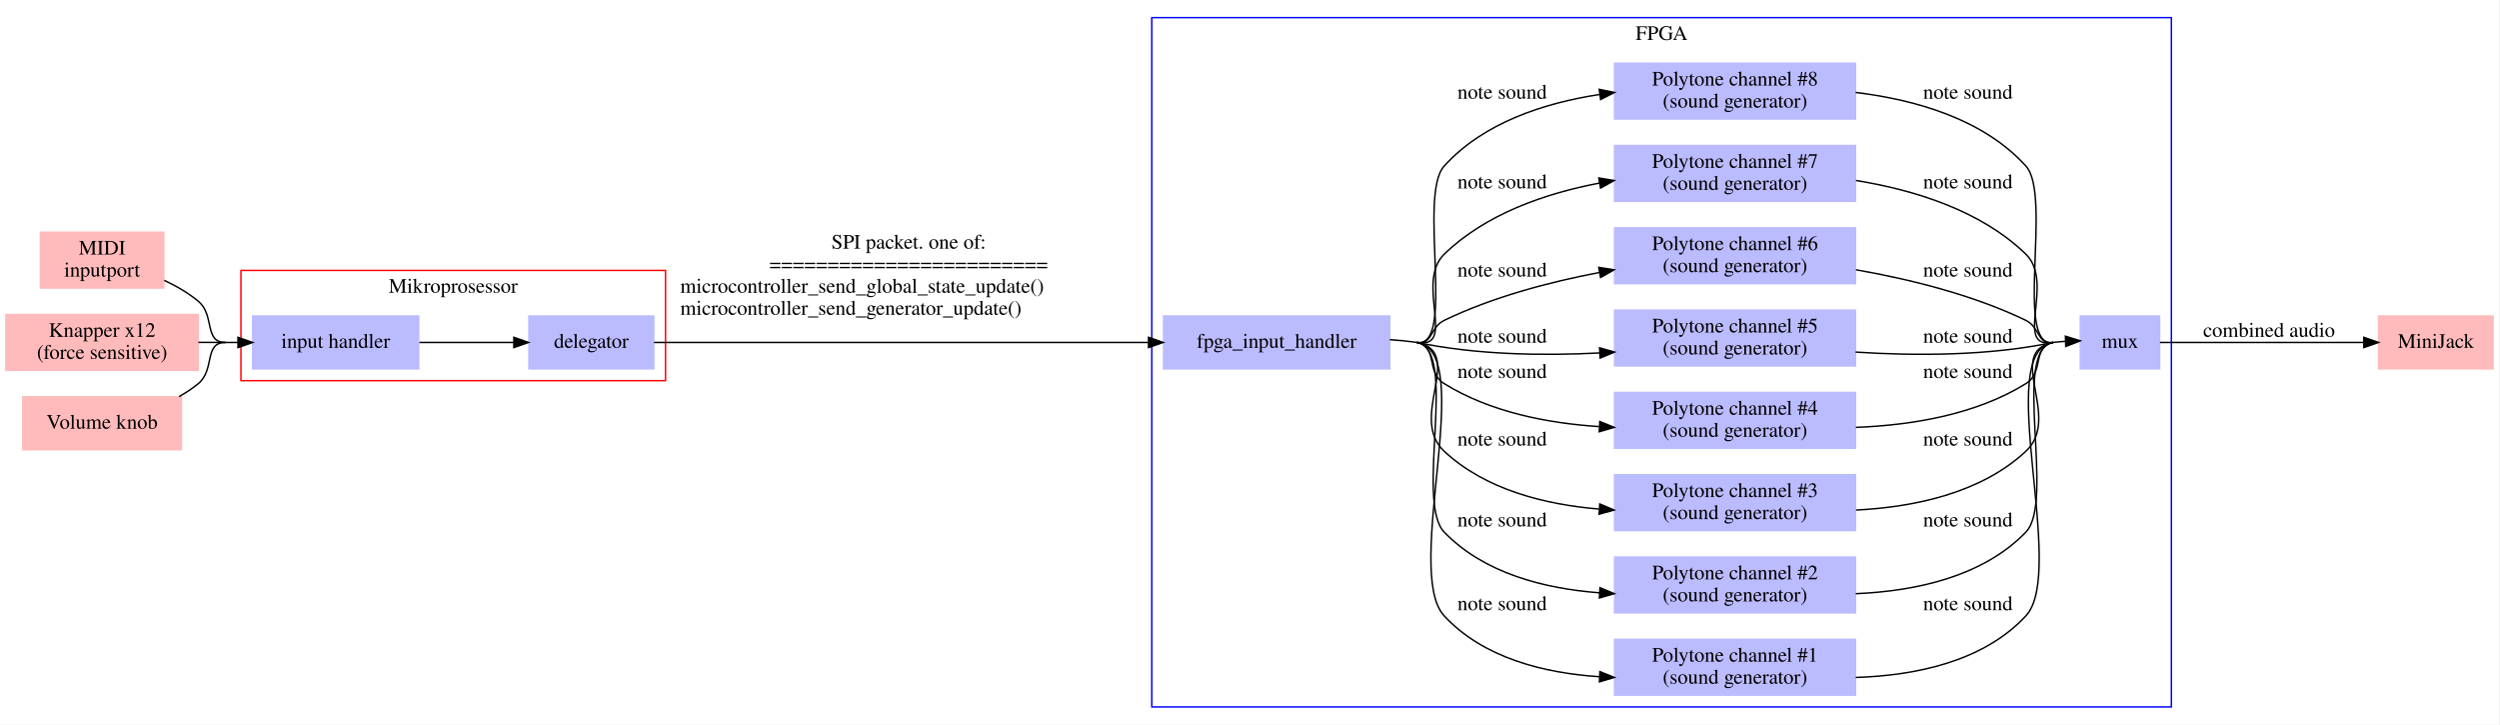
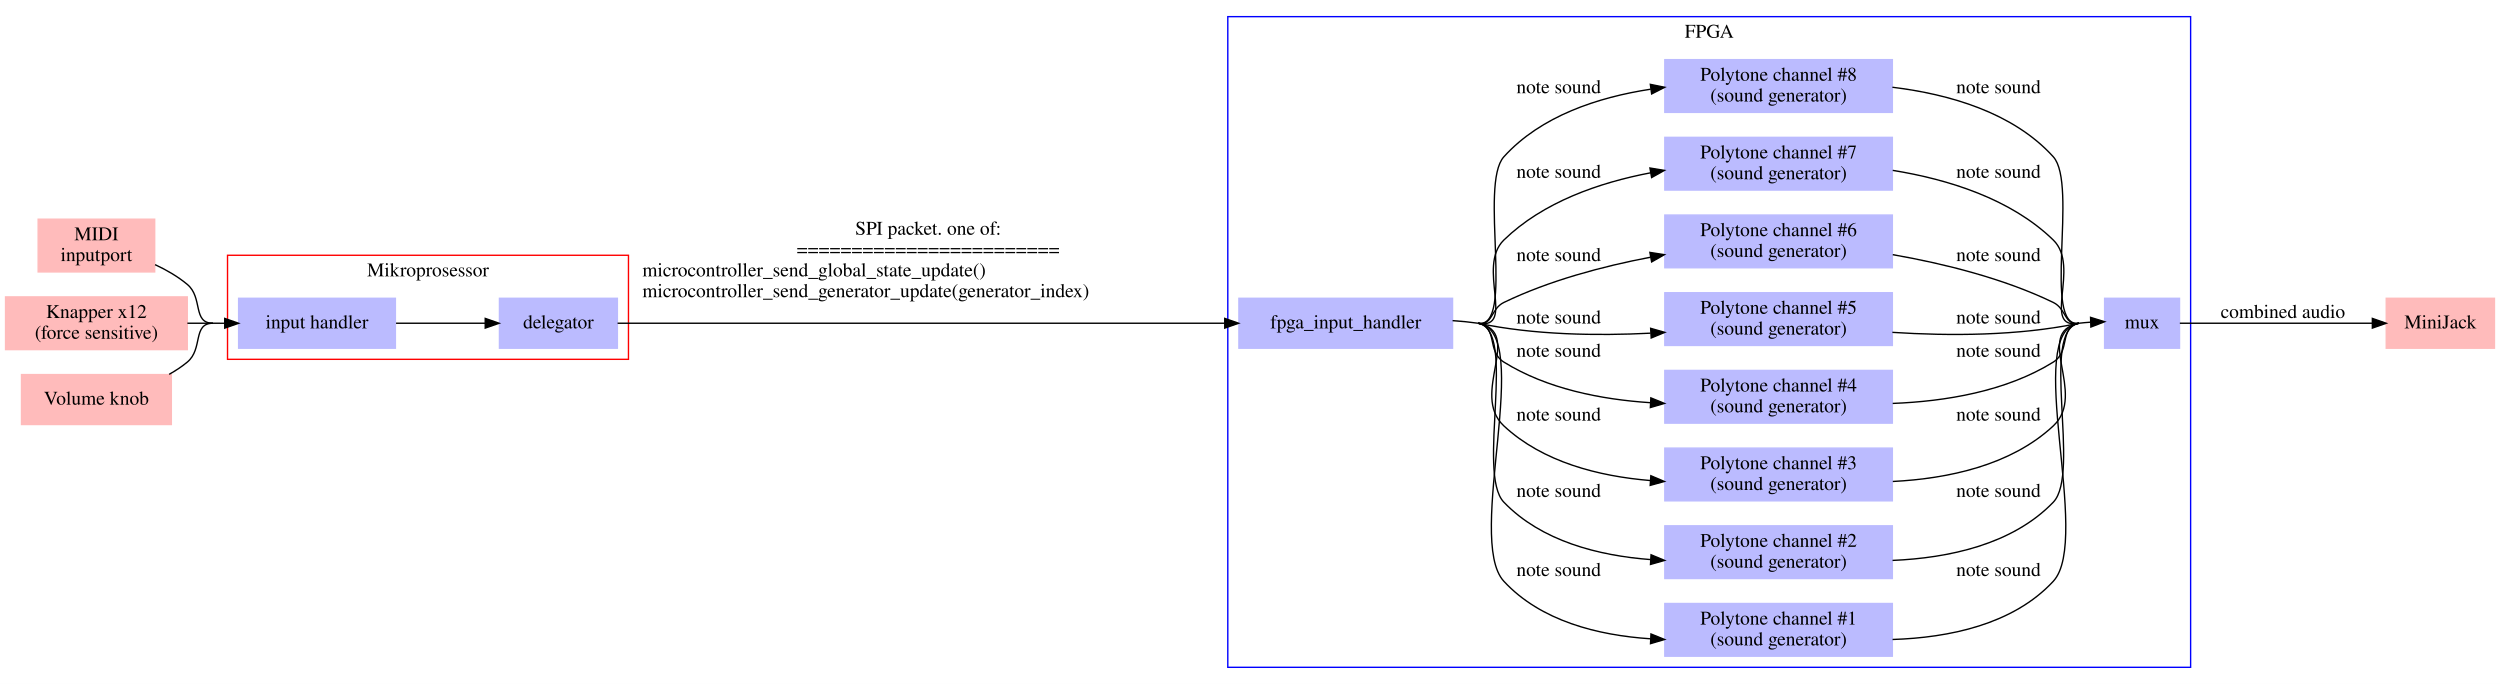
- <svg xmlns="http://www.w3.org/2000/svg" width="1701pt" height="493pt" viewBox="0.00 0.00 1701.00 493.00">
+ <svg xmlns="http://www.w3.org/2000/svg" width="1802pt" height="493pt" viewBox="0.00 0.00 1802.00 493.00">
  <g id="graph0" class="graph" transform="scale(1 1) rotate(0) translate(4 489)">
-     <polygon fill="#ffffff" stroke="transparent" points="-4,4 -4,-489 1697,-489 1697,4 -4,4" />
+     <polygon fill="#ffffff" stroke="transparent" points="-4,4 -4,-489 1798,-489 1798,4 -4,4" />
    <g id="clust1" class="cluster">
      <polygon fill="none" stroke="#ff0000" points="160,-230 160,-305 449,-305 449,-230 160,-230" />
      <text text-anchor="middle" x="304.5" y="-289.8" font-family="Times,serif" font-size="14.00" fill="#000000">Mikroprosessor</text>
    </g>
    <g id="clust2" class="cluster">
-       <polygon fill="none" stroke="#0000ff" points="780,-8 780,-477 1474,-477 1474,-8 780,-8" />
-       <text text-anchor="middle" x="1127" y="-461.8" font-family="Times,serif" font-size="14.00" fill="#000000">FPGA</text>
+       <polygon fill="none" stroke="#0000ff" points="881,-8 881,-477 1575,-477 1575,-8 881,-8" />
+       <text text-anchor="middle" x="1228" y="-461.8" font-family="Times,serif" font-size="14.00" fill="#000000">FPGA</text>
    </g>
    <g id="node1" class="node">
      <polygon fill="#ffbbbb" stroke="#ffbbbb" points="107.5,-331 23.5,-331 23.5,-293 107.5,-293 107.5,-331" />
      <text text-anchor="middle" x="65.5" y="-315.8" font-family="Times,serif" font-size="14.00" fill="#000000">MIDI</text>
      <text text-anchor="middle" x="65.5" y="-300.8" font-family="Times,serif" font-size="14.00" fill="#000000">inputport</text>
    </g>
    <g id="node5" class="node">
      <polygon fill="#bbbbff" stroke="#bbbbff" points="281,-274 168,-274 168,-238 281,-238 281,-274" />
      <text text-anchor="middle" x="224.5" y="-252.3" font-family="Times,serif" font-size="14.00" fill="#000000">input handler</text>
    </g>
    <g id="edge3" class="edge">
      <path fill="none" stroke="#000000" d="M107.776,-298.241C115.992,-294.416 124.164,-289.705 131,-284 142.452,-274.443 134.585,-256.03 149.5,-256" />
    </g>
    <g id="node2" class="node">
      <polygon fill="#ffbbbb" stroke="#ffbbbb" points="131,-275 0,-275 0,-237 131,-237 131,-275" />
      <text text-anchor="middle" x="65.5" y="-259.8" font-family="Times,serif" font-size="14.00" fill="#000000">Knapper x12</text>
      <text text-anchor="middle" x="65.5" y="-244.8" font-family="Times,serif" font-size="14.00" fill="#000000">(force sensitive)</text>
    </g>
    <g id="edge4" class="edge">
      <path fill="none" stroke="#000000" d="M131.074,-256.025C137.302,-256.02 143.521,-256.012 149.5,-256" />
    </g>
    <g id="node3" class="node">
      <polygon fill="#ffbbbb" stroke="#ffbbbb" points="119.5,-219 11.5,-219 11.5,-183 119.5,-183 119.5,-219" />
      <text text-anchor="middle" x="65.5" y="-197.3" font-family="Times,serif" font-size="14.00" fill="#000000">Volume knob</text>
    </g>
    <g id="edge2" class="edge">
      <path fill="none" stroke="#000000" d="M117.93,-219.173C122.57,-221.783 127.012,-224.716 131,-228 142.513,-237.482 134.585,-256.03 149.5,-256" />
      <path fill="none" stroke="#000000" d="M149.5,-256C152.214,-255.995 154.983,-255.99 157.781,-255.986" />
      <polygon fill="#000000" stroke="#000000" points="157.989,-259.486 167.986,-255.976 157.982,-252.486 157.989,-259.486" />
    </g>
    <g id="node4" class="node">
-       <polygon fill="#ffbbbb" stroke="#ffbbbb" points="1693,-274 1615,-274 1615,-238 1693,-238 1693,-274" />
-       <text text-anchor="middle" x="1654" y="-252.3" font-family="Times,serif" font-size="14.00" fill="#000000">MiniJack</text>
+       <polygon fill="#ffbbbb" stroke="#ffbbbb" points="1794,-274 1716,-274 1716,-238 1794,-238 1794,-274" />
+       <text text-anchor="middle" x="1755" y="-252.3" font-family="Times,serif" font-size="14.00" fill="#000000">MiniJack</text>
    </g>
    <g id="node6" class="node">
      <polygon fill="#bbbbff" stroke="#bbbbff" points="441,-274 356,-274 356,-238 441,-238 441,-274" />
      <text text-anchor="middle" x="398.5" y="-252.3" font-family="Times,serif" font-size="14.00" fill="#000000">delegator</text>
    </g>
    <g id="edge1" class="edge">
      <path fill="none" stroke="#000000" d="M281.474,-256C302.162,-256 325.433,-256 345.741,-256" />
      <polygon fill="#000000" stroke="#000000" points="345.754,-259.5 355.754,-256 345.754,-252.5 345.754,-259.5" />
    </g>
    <g id="node7" class="node">
-       <polygon fill="#bbbbff" stroke="#bbbbff" points="942,-274 788,-274 788,-238 942,-238 942,-274" />
-       <text text-anchor="middle" x="865" y="-252.3" font-family="Times,serif" font-size="14.00" fill="#000000">fpga_input_handler</text>
+       <polygon fill="#bbbbff" stroke="#bbbbff" points="1043,-274 889,-274 889,-238 1043,-238 1043,-274" />
+       <text text-anchor="middle" x="966" y="-252.3" font-family="Times,serif" font-size="14.00" fill="#000000">fpga_input_handler</text>
    </g>
    <g id="edge5" class="edge">
-       <path fill="none" stroke="#000000" d="M441.135,-256C517.136,-256 677.432,-256 777.66,-256" />
-       <polygon fill="#000000" stroke="#000000" points="777.768,-259.5 787.768,-256 777.768,-252.5 777.768,-259.5" />
-       <text text-anchor="middle" x="614.5" y="-319.8" font-family="Times,serif" font-size="14.00" fill="#000000">SPI packet. one of:</text>
-       <text text-anchor="middle" x="614.5" y="-304.8" font-family="Times,serif" font-size="14.00" fill="#000000">========================</text>
+       <path fill="none" stroke="#000000" d="M441.155,-256C533.797,-256 754.986,-256 878.608,-256" />
+       <polygon fill="#000000" stroke="#000000" points="878.798,-259.5 888.798,-256 878.798,-252.5 878.798,-259.5" />
+       <text text-anchor="middle" x="665" y="-319.8" font-family="Times,serif" font-size="14.00" fill="#000000">SPI packet. one of:</text>
+       <text text-anchor="middle" x="665" y="-304.8" font-family="Times,serif" font-size="14.00" fill="#000000">========================</text>
      <text text-anchor="start" x="459" y="-289.8" font-family="Times,serif" font-size="14.00" fill="#000000">microcontroller_send_global_state_update()</text>
-       <text text-anchor="start" x="459" y="-274.8" font-family="Times,serif" font-size="14.00" fill="#000000">microcontroller_send_generator_update()</text>
-       <text text-anchor="middle" x="614.5" y="-259.8" font-family="Times,serif" font-size="14.00" fill="#000000"> </text>
+       <text text-anchor="start" x="459" y="-274.8" font-family="Times,serif" font-size="14.00" fill="#000000">microcontroller_send_generator_update(generator_index)</text>
+       <text text-anchor="middle" x="665" y="-259.8" font-family="Times,serif" font-size="14.00" fill="#000000"> </text>
    </g>
    <g id="node8" class="node">
-       <polygon fill="#bbbbff" stroke="#bbbbff" points="1259,-54 1095,-54 1095,-16 1259,-16 1259,-54" />
-       <text text-anchor="middle" x="1177" y="-38.8" font-family="Times,serif" font-size="14.00" fill="#000000">Polytone channel #1</text>
-       <text text-anchor="middle" x="1177" y="-23.8" font-family="Times,serif" font-size="14.00" fill="#000000">(sound generator)</text>
+       <polygon fill="#bbbbff" stroke="#bbbbff" points="1360,-54 1196,-54 1196,-16 1360,-16 1360,-54" />
+       <text text-anchor="middle" x="1278" y="-38.8" font-family="Times,serif" font-size="14.00" fill="#000000">Polytone channel #1</text>
+       <text text-anchor="middle" x="1278" y="-23.8" font-family="Times,serif" font-size="14.00" fill="#000000">(sound generator)</text>
    </g>
    <g id="edge6" class="edge">
-       <path fill="none" stroke="#000000" d="M942.016,-257.883C948.285,-257.464 954.509,-256.854 960.5,-256" />
-       <path fill="none" stroke="#000000" d="M960.5,-256C1001.622,-250.139 950.763,-100.463 979,-70 1005.576,-41.328 1046.793,-31.044 1084.755,-28.547" />
-       <polygon fill="#000000" stroke="#000000" points="1085.023,-32.038 1094.841,-28.057 1084.682,-25.047 1085.023,-32.038" />
-       <text text-anchor="middle" x="1018.5" y="-73.8" font-family="Times,serif" font-size="14.00" fill="#000000">note sound</text>
+       <path fill="none" stroke="#000000" d="M1043.016,-257.883C1049.285,-257.464 1055.509,-256.854 1061.5,-256" />
+       <path fill="none" stroke="#000000" d="M1061.5,-256C1102.622,-250.139 1051.763,-100.463 1080,-70 1106.576,-41.328 1147.793,-31.044 1185.755,-28.547" />
+       <polygon fill="#000000" stroke="#000000" points="1186.023,-32.038 1195.841,-28.057 1185.682,-25.047 1186.023,-32.038" />
+       <text text-anchor="middle" x="1119.5" y="-73.8" font-family="Times,serif" font-size="14.00" fill="#000000">note sound</text>
    </g>
    <g id="node9" class="node">
-       <polygon fill="#bbbbff" stroke="#bbbbff" points="1259,-110 1095,-110 1095,-72 1259,-72 1259,-110" />
-       <text text-anchor="middle" x="1177" y="-94.8" font-family="Times,serif" font-size="14.00" fill="#000000">Polytone channel #2</text>
-       <text text-anchor="middle" x="1177" y="-79.8" font-family="Times,serif" font-size="14.00" fill="#000000">(sound generator)</text>
+       <polygon fill="#bbbbff" stroke="#bbbbff" points="1360,-110 1196,-110 1196,-72 1360,-72 1360,-110" />
+       <text text-anchor="middle" x="1278" y="-94.8" font-family="Times,serif" font-size="14.00" fill="#000000">Polytone channel #2</text>
+       <text text-anchor="middle" x="1278" y="-79.8" font-family="Times,serif" font-size="14.00" fill="#000000">(sound generator)</text>
    </g>
    <g id="edge8" class="edge">
-       <path fill="none" stroke="#000000" d="M960.5,-256C989.024,-250.995 958.909,-147.857 979,-127 1006.034,-98.935 1047.095,-88.491 1084.83,-85.641" />
-       <polygon fill="#000000" stroke="#000000" points="1085.076,-89.133 1094.853,-85.052 1084.665,-82.145 1085.076,-89.133" />
-       <text text-anchor="middle" x="1018.5" y="-130.8" font-family="Times,serif" font-size="14.00" fill="#000000">note sound</text>
+       <path fill="none" stroke="#000000" d="M1061.5,-256C1090.024,-250.995 1059.909,-147.857 1080,-127 1107.034,-98.935 1148.095,-88.491 1185.83,-85.641" />
+       <polygon fill="#000000" stroke="#000000" points="1186.076,-89.133 1195.853,-85.052 1185.665,-82.145 1186.076,-89.133" />
+       <text text-anchor="middle" x="1119.5" y="-130.8" font-family="Times,serif" font-size="14.00" fill="#000000">note sound</text>
    </g>
    <g id="node10" class="node">
-       <polygon fill="#bbbbff" stroke="#bbbbff" points="1259,-166 1095,-166 1095,-128 1259,-128 1259,-166" />
-       <text text-anchor="middle" x="1177" y="-150.8" font-family="Times,serif" font-size="14.00" fill="#000000">Polytone channel #3</text>
-       <text text-anchor="middle" x="1177" y="-135.8" font-family="Times,serif" font-size="14.00" fill="#000000">(sound generator)</text>
+       <polygon fill="#bbbbff" stroke="#bbbbff" points="1360,-166 1196,-166 1196,-128 1360,-128 1360,-166" />
+       <text text-anchor="middle" x="1278" y="-150.8" font-family="Times,serif" font-size="14.00" fill="#000000">Polytone channel #3</text>
+       <text text-anchor="middle" x="1278" y="-135.8" font-family="Times,serif" font-size="14.00" fill="#000000">(sound generator)</text>
    </g>
    <g id="edge10" class="edge">
-       <path fill="none" stroke="#000000" d="M960.5,-256C993.733,-249.301 954.204,-205.118 979,-182 1007.006,-155.889 1047.362,-145.728 1084.344,-142.643" />
-       <polygon fill="#000000" stroke="#000000" points="1084.928,-146.112 1094.672,-141.953 1084.461,-139.127 1084.928,-146.112" />
-       <text text-anchor="middle" x="1018.5" y="-185.8" font-family="Times,serif" font-size="14.00" fill="#000000">note sound</text>
+       <path fill="none" stroke="#000000" d="M1061.5,-256C1094.733,-249.301 1055.204,-205.118 1080,-182 1108.006,-155.889 1148.362,-145.728 1185.344,-142.643" />
+       <polygon fill="#000000" stroke="#000000" points="1185.928,-146.112 1195.672,-141.953 1185.461,-139.127 1185.928,-146.112" />
+       <text text-anchor="middle" x="1119.5" y="-185.8" font-family="Times,serif" font-size="14.00" fill="#000000">note sound</text>
    </g>
    <g id="node11" class="node">
-       <polygon fill="#bbbbff" stroke="#bbbbff" points="1259,-222 1095,-222 1095,-184 1259,-184 1259,-222" />
-       <text text-anchor="middle" x="1177" y="-206.8" font-family="Times,serif" font-size="14.00" fill="#000000">Polytone channel #4</text>
-       <text text-anchor="middle" x="1177" y="-191.8" font-family="Times,serif" font-size="14.00" fill="#000000">(sound generator)</text>
+       <polygon fill="#bbbbff" stroke="#bbbbff" points="1360,-222 1196,-222 1196,-184 1360,-184 1360,-222" />
+       <text text-anchor="middle" x="1278" y="-206.8" font-family="Times,serif" font-size="14.00" fill="#000000">Polytone channel #4</text>
+       <text text-anchor="middle" x="1278" y="-191.8" font-family="Times,serif" font-size="14.00" fill="#000000">(sound generator)</text>
    </g>
    <g id="edge12" class="edge">
-       <path fill="none" stroke="#000000" d="M960.5,-256C975.086,-252.88 966.333,-235.876 979,-228 1010.066,-208.685 1049.184,-201.049 1084.43,-198.745" />
-       <polygon fill="#000000" stroke="#000000" points="1084.937,-202.223 1094.743,-198.212 1084.575,-195.233 1084.937,-202.223" />
-       <text text-anchor="middle" x="1018.5" y="-231.8" font-family="Times,serif" font-size="14.00" fill="#000000">note sound</text>
+       <path fill="none" stroke="#000000" d="M1061.5,-256C1076.085,-252.88 1067.333,-235.876 1080,-228 1111.065,-208.685 1150.184,-201.049 1185.43,-198.745" />
+       <polygon fill="#000000" stroke="#000000" points="1185.937,-202.223 1195.743,-198.212 1185.575,-195.233 1185.937,-202.223" />
+       <text text-anchor="middle" x="1119.5" y="-231.8" font-family="Times,serif" font-size="14.00" fill="#000000">note sound</text>
    </g>
    <g id="node12" class="node">
-       <polygon fill="#bbbbff" stroke="#bbbbff" points="1259,-278 1095,-278 1095,-240 1259,-240 1259,-278" />
-       <text text-anchor="middle" x="1177" y="-262.8" font-family="Times,serif" font-size="14.00" fill="#000000">Polytone channel #5</text>
-       <text text-anchor="middle" x="1177" y="-247.8" font-family="Times,serif" font-size="14.00" fill="#000000">(sound generator)</text>
+       <polygon fill="#bbbbff" stroke="#bbbbff" points="1360,-278 1196,-278 1196,-240 1360,-240 1360,-278" />
+       <text text-anchor="middle" x="1278" y="-262.8" font-family="Times,serif" font-size="14.00" fill="#000000">Polytone channel #5</text>
+       <text text-anchor="middle" x="1278" y="-247.8" font-family="Times,serif" font-size="14.00" fill="#000000">(sound generator)</text>
    </g>
    <g id="edge14" class="edge">
-       <path fill="none" stroke="#000000" d="M960.5,-256C1000.686,-247.556 1045.997,-246.865 1084.742,-248.847" />
-       <polygon fill="#000000" stroke="#000000" points="1084.778,-252.355 1094.964,-249.439 1085.183,-245.367 1084.778,-252.355" />
-       <text text-anchor="middle" x="1018.5" y="-255.8" font-family="Times,serif" font-size="14.00" fill="#000000">note sound</text>
+       <path fill="none" stroke="#000000" d="M1061.5,-256C1101.686,-247.556 1146.997,-246.865 1185.742,-248.847" />
+       <polygon fill="#000000" stroke="#000000" points="1185.778,-252.355 1195.964,-249.439 1186.183,-245.367 1185.778,-252.355" />
+       <text text-anchor="middle" x="1119.5" y="-255.8" font-family="Times,serif" font-size="14.00" fill="#000000">note sound</text>
    </g>
    <g id="node13" class="node">
-       <polygon fill="#bbbbff" stroke="#bbbbff" points="1259,-334 1095,-334 1095,-296 1259,-296 1259,-334" />
-       <text text-anchor="middle" x="1177" y="-318.8" font-family="Times,serif" font-size="14.00" fill="#000000">Polytone channel #6</text>
-       <text text-anchor="middle" x="1177" y="-303.8" font-family="Times,serif" font-size="14.00" fill="#000000">(sound generator)</text>
+       <polygon fill="#bbbbff" stroke="#bbbbff" points="1360,-334 1196,-334 1196,-296 1360,-296 1360,-334" />
+       <text text-anchor="middle" x="1278" y="-318.8" font-family="Times,serif" font-size="14.00" fill="#000000">Polytone channel #6</text>
+       <text text-anchor="middle" x="1278" y="-303.8" font-family="Times,serif" font-size="14.00" fill="#000000">(sound generator)</text>
    </g>
    <g id="edge16" class="edge">
-       <path fill="none" stroke="#000000" d="M960.5,-256C970.895,-254.004 969.468,-266.396 979,-271 1011.755,-286.822 1050.316,-297.039 1084.664,-303.599" />
-       <polygon fill="#000000" stroke="#000000" points="1084.236,-307.079 1094.703,-305.437 1085.497,-300.193 1084.236,-307.079" />
-       <text text-anchor="middle" x="1018.5" y="-300.8" font-family="Times,serif" font-size="14.00" fill="#000000">note sound</text>
+       <path fill="none" stroke="#000000" d="M1061.5,-256C1071.896,-254.004 1070.468,-266.396 1080,-271 1112.755,-286.822 1151.316,-297.039 1185.664,-303.599" />
+       <polygon fill="#000000" stroke="#000000" points="1185.236,-307.079 1195.703,-305.437 1186.497,-300.193 1185.236,-307.079" />
+       <text text-anchor="middle" x="1119.5" y="-300.8" font-family="Times,serif" font-size="14.00" fill="#000000">note sound</text>
    </g>
    <g id="node14" class="node">
-       <polygon fill="#bbbbff" stroke="#bbbbff" points="1259,-390 1095,-390 1095,-352 1259,-352 1259,-390" />
-       <text text-anchor="middle" x="1177" y="-374.8" font-family="Times,serif" font-size="14.00" fill="#000000">Polytone channel #7</text>
-       <text text-anchor="middle" x="1177" y="-359.8" font-family="Times,serif" font-size="14.00" fill="#000000">(sound generator)</text>
+       <polygon fill="#bbbbff" stroke="#bbbbff" points="1360,-390 1196,-390 1196,-352 1360,-352 1360,-390" />
+       <text text-anchor="middle" x="1278" y="-374.8" font-family="Times,serif" font-size="14.00" fill="#000000">Polytone channel #7</text>
+       <text text-anchor="middle" x="1278" y="-359.8" font-family="Times,serif" font-size="14.00" fill="#000000">(sound generator)</text>
    </g>
    <g id="edge18" class="edge">
-       <path fill="none" stroke="#000000" d="M960.5,-256C987.99,-251.204 958.992,-296.547 979,-316 1007.178,-343.396 1047.766,-357.398 1084.868,-364.461" />
-       <polygon fill="#000000" stroke="#000000" points="1084.265,-367.909 1094.72,-366.193 1085.477,-361.015 1084.265,-367.909" />
-       <text text-anchor="middle" x="1018.5" y="-360.8" font-family="Times,serif" font-size="14.00" fill="#000000">note sound</text>
+       <path fill="none" stroke="#000000" d="M1061.5,-256C1088.99,-251.204 1059.992,-296.547 1080,-316 1108.178,-343.396 1148.766,-357.398 1185.868,-364.461" />
+       <polygon fill="#000000" stroke="#000000" points="1185.265,-367.909 1195.72,-366.193 1186.477,-361.015 1185.265,-367.909" />
+       <text text-anchor="middle" x="1119.5" y="-360.8" font-family="Times,serif" font-size="14.00" fill="#000000">note sound</text>
    </g>
    <g id="node15" class="node">
-       <polygon fill="#bbbbff" stroke="#bbbbff" points="1259,-446 1095,-446 1095,-408 1259,-408 1259,-446" />
-       <text text-anchor="middle" x="1177" y="-430.8" font-family="Times,serif" font-size="14.00" fill="#000000">Polytone channel #8</text>
-       <text text-anchor="middle" x="1177" y="-415.8" font-family="Times,serif" font-size="14.00" fill="#000000">(sound generator)</text>
+       <polygon fill="#bbbbff" stroke="#bbbbff" points="1360,-446 1196,-446 1196,-408 1360,-408 1360,-446" />
+       <text text-anchor="middle" x="1278" y="-430.8" font-family="Times,serif" font-size="14.00" fill="#000000">Polytone channel #8</text>
+       <text text-anchor="middle" x="1278" y="-415.8" font-family="Times,serif" font-size="14.00" fill="#000000">(sound generator)</text>
    </g>
    <g id="edge20" class="edge">
-       <path fill="none" stroke="#000000" d="M960.5,-256C987.177,-251.956 960.89,-355.999 979,-376 1005.683,-405.469 1046.913,-418.914 1084.856,-424.716" />
-       <polygon fill="#000000" stroke="#000000" points="1084.554,-428.208 1094.936,-426.095 1085.503,-421.272 1084.554,-428.208" />
-       <text text-anchor="middle" x="1018.5" y="-421.8" font-family="Times,serif" font-size="14.00" fill="#000000">note sound</text>
+       <path fill="none" stroke="#000000" d="M1061.5,-256C1088.177,-251.956 1061.89,-355.999 1080,-376 1106.683,-405.469 1147.913,-418.914 1185.856,-424.716" />
+       <polygon fill="#000000" stroke="#000000" points="1185.554,-428.208 1195.936,-426.095 1186.503,-421.272 1185.554,-428.208" />
+       <text text-anchor="middle" x="1119.5" y="-421.8" font-family="Times,serif" font-size="14.00" fill="#000000">note sound</text>
    </g>
    <g id="node16" class="node">
-       <polygon fill="#bbbbff" stroke="#bbbbff" points="1466,-274 1412,-274 1412,-238 1466,-238 1466,-274" />
-       <text text-anchor="middle" x="1439" y="-252.3" font-family="Times,serif" font-size="14.00" fill="#000000">mux</text>
+       <polygon fill="#bbbbff" stroke="#bbbbff" points="1567,-274 1513,-274 1513,-238 1567,-238 1567,-274" />
+       <text text-anchor="middle" x="1540" y="-252.3" font-family="Times,serif" font-size="14.00" fill="#000000">mux</text>
    </g>
    <g id="edge7" class="edge">
-       <path fill="none" stroke="#000000" d="M1259.159,-28.057C1299.724,-29.353 1346.049,-38.766 1375,-70 1403.237,-100.463 1352.378,-250.139 1393.5,-256" />
-       <path fill="none" stroke="#000000" d="M1393.5,-256C1396.2,-256.335 1398.996,-256.58 1401.815,-256.753" />
-       <polygon fill="#000000" stroke="#000000" points="1401.873,-260.257 1411.986,-257.097 1402.11,-253.261 1401.873,-260.257" />
-       <text text-anchor="middle" x="1335.5" y="-73.8" font-family="Times,serif" font-size="14.00" fill="#000000">note sound</text>
+       <path fill="none" stroke="#000000" d="M1360.159,-28.057C1400.724,-29.353 1447.049,-38.766 1476,-70 1504.237,-100.463 1453.378,-250.139 1494.5,-256" />
+       <path fill="none" stroke="#000000" d="M1494.5,-256C1497.2,-256.335 1499.996,-256.58 1502.815,-256.753" />
+       <polygon fill="#000000" stroke="#000000" points="1502.873,-260.257 1512.986,-257.097 1503.11,-253.261 1502.873,-260.257" />
+       <text text-anchor="middle" x="1436.5" y="-73.8" font-family="Times,serif" font-size="14.00" fill="#000000">note sound</text>
    </g>
    <g id="edge9" class="edge">
-       <path fill="none" stroke="#000000" d="M1259.147,-85.052C1299.454,-86.765 1345.55,-96.427 1375,-127 1395.091,-147.857 1364.976,-250.995 1393.5,-256" />
-       <text text-anchor="middle" x="1335.5" y="-130.8" font-family="Times,serif" font-size="14.00" fill="#000000">note sound</text>
+       <path fill="none" stroke="#000000" d="M1360.147,-85.052C1400.454,-86.765 1446.55,-96.427 1476,-127 1496.091,-147.857 1465.976,-250.995 1494.5,-256" />
+       <text text-anchor="middle" x="1436.5" y="-130.8" font-family="Times,serif" font-size="14.00" fill="#000000">note sound</text>
    </g>
    <g id="edge11" class="edge">
-       <path fill="none" stroke="#000000" d="M1259.328,-141.953C1298.94,-143.959 1344.361,-153.435 1375,-182 1399.796,-205.118 1360.267,-249.301 1393.5,-256" />
-       <text text-anchor="middle" x="1335.5" y="-185.8" font-family="Times,serif" font-size="14.00" fill="#000000">note sound</text>
+       <path fill="none" stroke="#000000" d="M1360.328,-141.953C1399.94,-143.959 1445.361,-153.435 1476,-182 1500.796,-205.118 1461.267,-249.301 1494.5,-256" />
+       <text text-anchor="middle" x="1436.5" y="-185.8" font-family="Times,serif" font-size="14.00" fill="#000000">note sound</text>
    </g>
    <g id="edge13" class="edge">
-       <path fill="none" stroke="#000000" d="M1259.257,-198.212C1297.014,-199.656 1340.868,-206.778 1375,-228 1387.667,-235.876 1378.915,-252.88 1393.5,-256" />
-       <text text-anchor="middle" x="1335.5" y="-231.8" font-family="Times,serif" font-size="14.00" fill="#000000">note sound</text>
+       <path fill="none" stroke="#000000" d="M1360.257,-198.212C1398.014,-199.656 1441.868,-206.778 1476,-228 1488.667,-235.876 1479.915,-252.88 1494.5,-256" />
+       <text text-anchor="middle" x="1436.5" y="-231.8" font-family="Times,serif" font-size="14.00" fill="#000000">note sound</text>
    </g>
    <g id="edge15" class="edge">
-       <path fill="none" stroke="#000000" d="M1259.036,-249.439C1299.864,-246.803 1349.723,-246.802 1393.5,-256" />
-       <text text-anchor="middle" x="1335.5" y="-255.8" font-family="Times,serif" font-size="14.00" fill="#000000">note sound</text>
+       <path fill="none" stroke="#000000" d="M1360.036,-249.439C1400.864,-246.803 1450.723,-246.802 1494.5,-256" />
+       <text text-anchor="middle" x="1436.5" y="-255.8" font-family="Times,serif" font-size="14.00" fill="#000000">note sound</text>
    </g>
    <g id="edge17" class="edge">
-       <path fill="none" stroke="#000000" d="M1259.297,-305.437C1296.014,-299.002 1339.011,-288.384 1375,-271 1384.532,-266.396 1383.104,-254.004 1393.5,-256" />
-       <text text-anchor="middle" x="1335.5" y="-300.8" font-family="Times,serif" font-size="14.00" fill="#000000">note sound</text>
+       <path fill="none" stroke="#000000" d="M1360.297,-305.437C1397.014,-299.002 1440.011,-288.384 1476,-271 1485.532,-266.396 1484.104,-254.004 1494.5,-256" />
+       <text text-anchor="middle" x="1436.5" y="-300.8" font-family="Times,serif" font-size="14.00" fill="#000000">note sound</text>
    </g>
    <g id="edge19" class="edge">
-       <path fill="none" stroke="#000000" d="M1259.28,-366.193C1298.88,-359.794 1344.305,-345.844 1375,-316 1395.008,-296.547 1366.01,-251.204 1393.5,-256" />
-       <text text-anchor="middle" x="1335.5" y="-360.8" font-family="Times,serif" font-size="14.00" fill="#000000">note sound</text>
+       <path fill="none" stroke="#000000" d="M1360.28,-366.193C1399.88,-359.794 1445.305,-345.844 1476,-316 1496.008,-296.547 1467.01,-251.204 1494.5,-256" />
+       <text text-anchor="middle" x="1436.5" y="-360.8" font-family="Times,serif" font-size="14.00" fill="#000000">note sound</text>
    </g>
    <g id="edge21" class="edge">
-       <path fill="none" stroke="#000000" d="M1259.064,-426.095C1299.602,-421.189 1345.933,-408.102 1375,-376 1393.11,-355.999 1366.823,-251.956 1393.5,-256" />
-       <text text-anchor="middle" x="1335.5" y="-421.8" font-family="Times,serif" font-size="14.00" fill="#000000">note sound</text>
+       <path fill="none" stroke="#000000" d="M1360.064,-426.095C1400.602,-421.189 1446.933,-408.102 1476,-376 1494.11,-355.999 1467.823,-251.956 1494.5,-256" />
+       <text text-anchor="middle" x="1436.5" y="-421.8" font-family="Times,serif" font-size="14.00" fill="#000000">note sound</text>
    </g>
    <g id="edge22" class="edge">
-       <path fill="none" stroke="#000000" d="M1466.23,-256C1500.991,-256 1561.768,-256 1604.749,-256" />
-       <polygon fill="#000000" stroke="#000000" points="1604.993,-259.5 1614.993,-256 1604.993,-252.5 1604.993,-259.5" />
-       <text text-anchor="middle" x="1540.5" y="-259.8" font-family="Times,serif" font-size="14.00" fill="#000000">combined audio</text>
+       <path fill="none" stroke="#000000" d="M1567.23,-256C1601.991,-256 1662.768,-256 1705.749,-256" />
+       <polygon fill="#000000" stroke="#000000" points="1705.993,-259.5 1715.993,-256 1705.993,-252.5 1705.993,-259.5" />
+       <text text-anchor="middle" x="1641.5" y="-259.8" font-family="Times,serif" font-size="14.00" fill="#000000">combined audio</text>
    </g>
  </g>
</svg>
